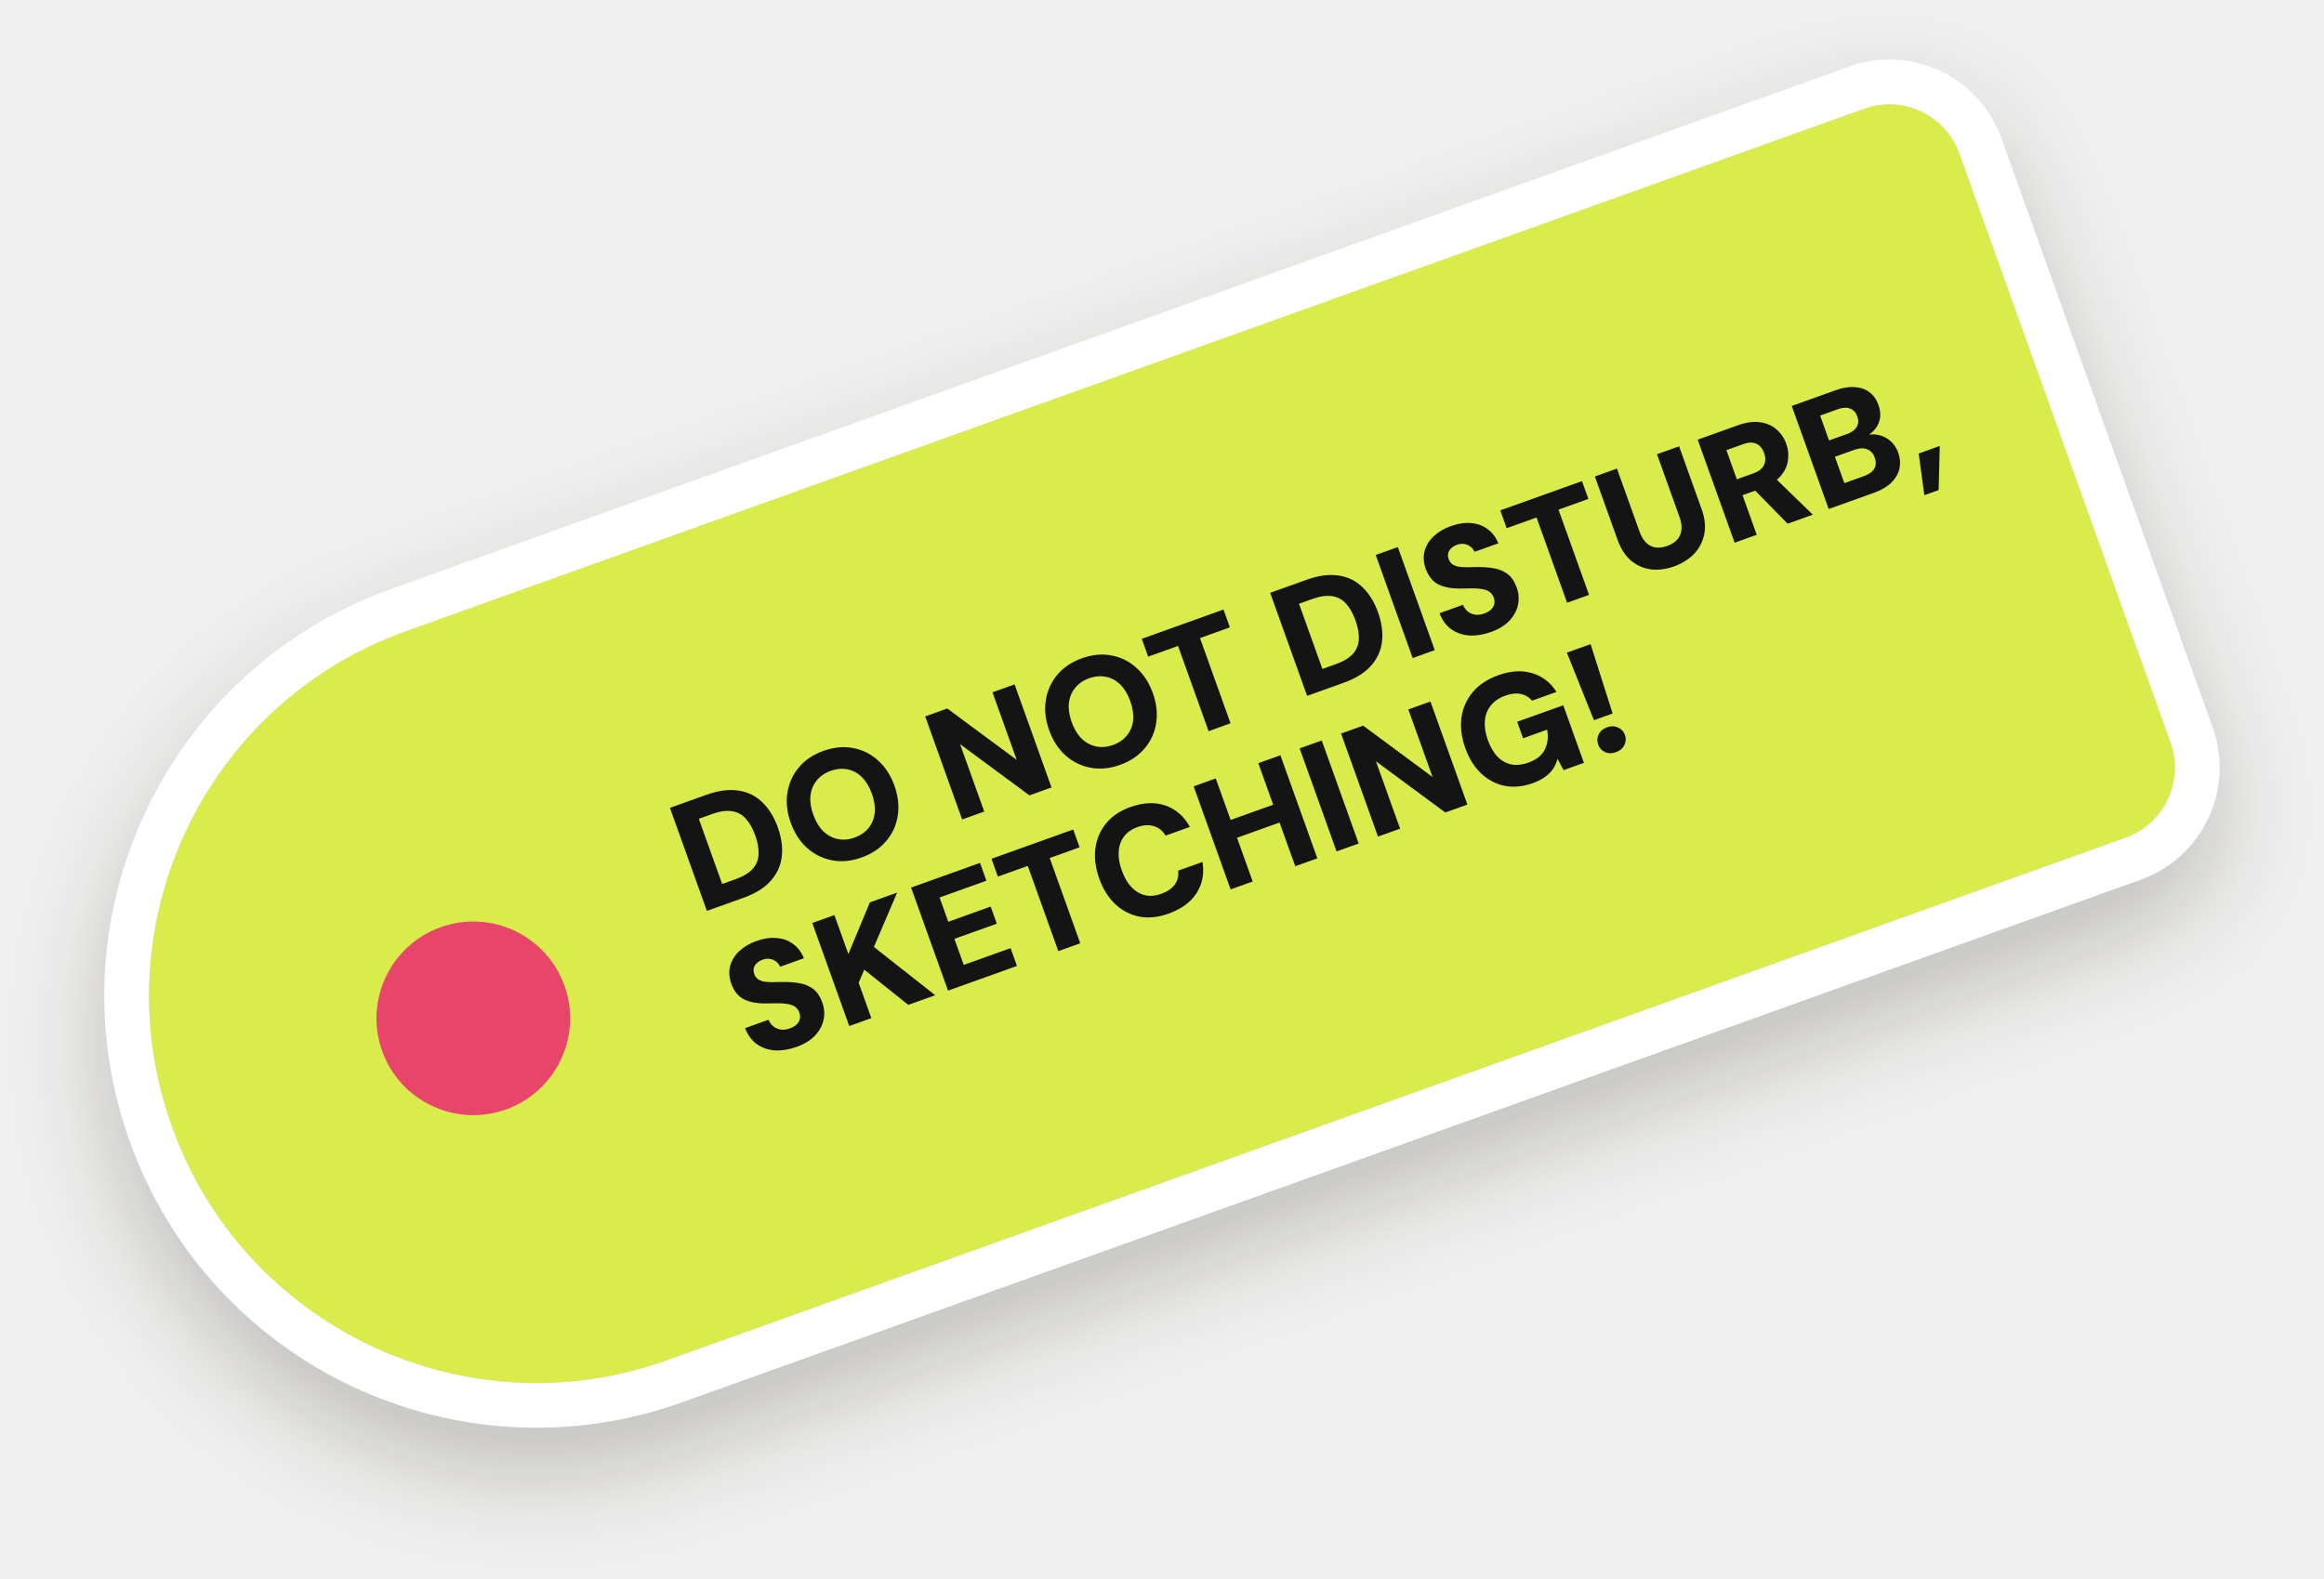
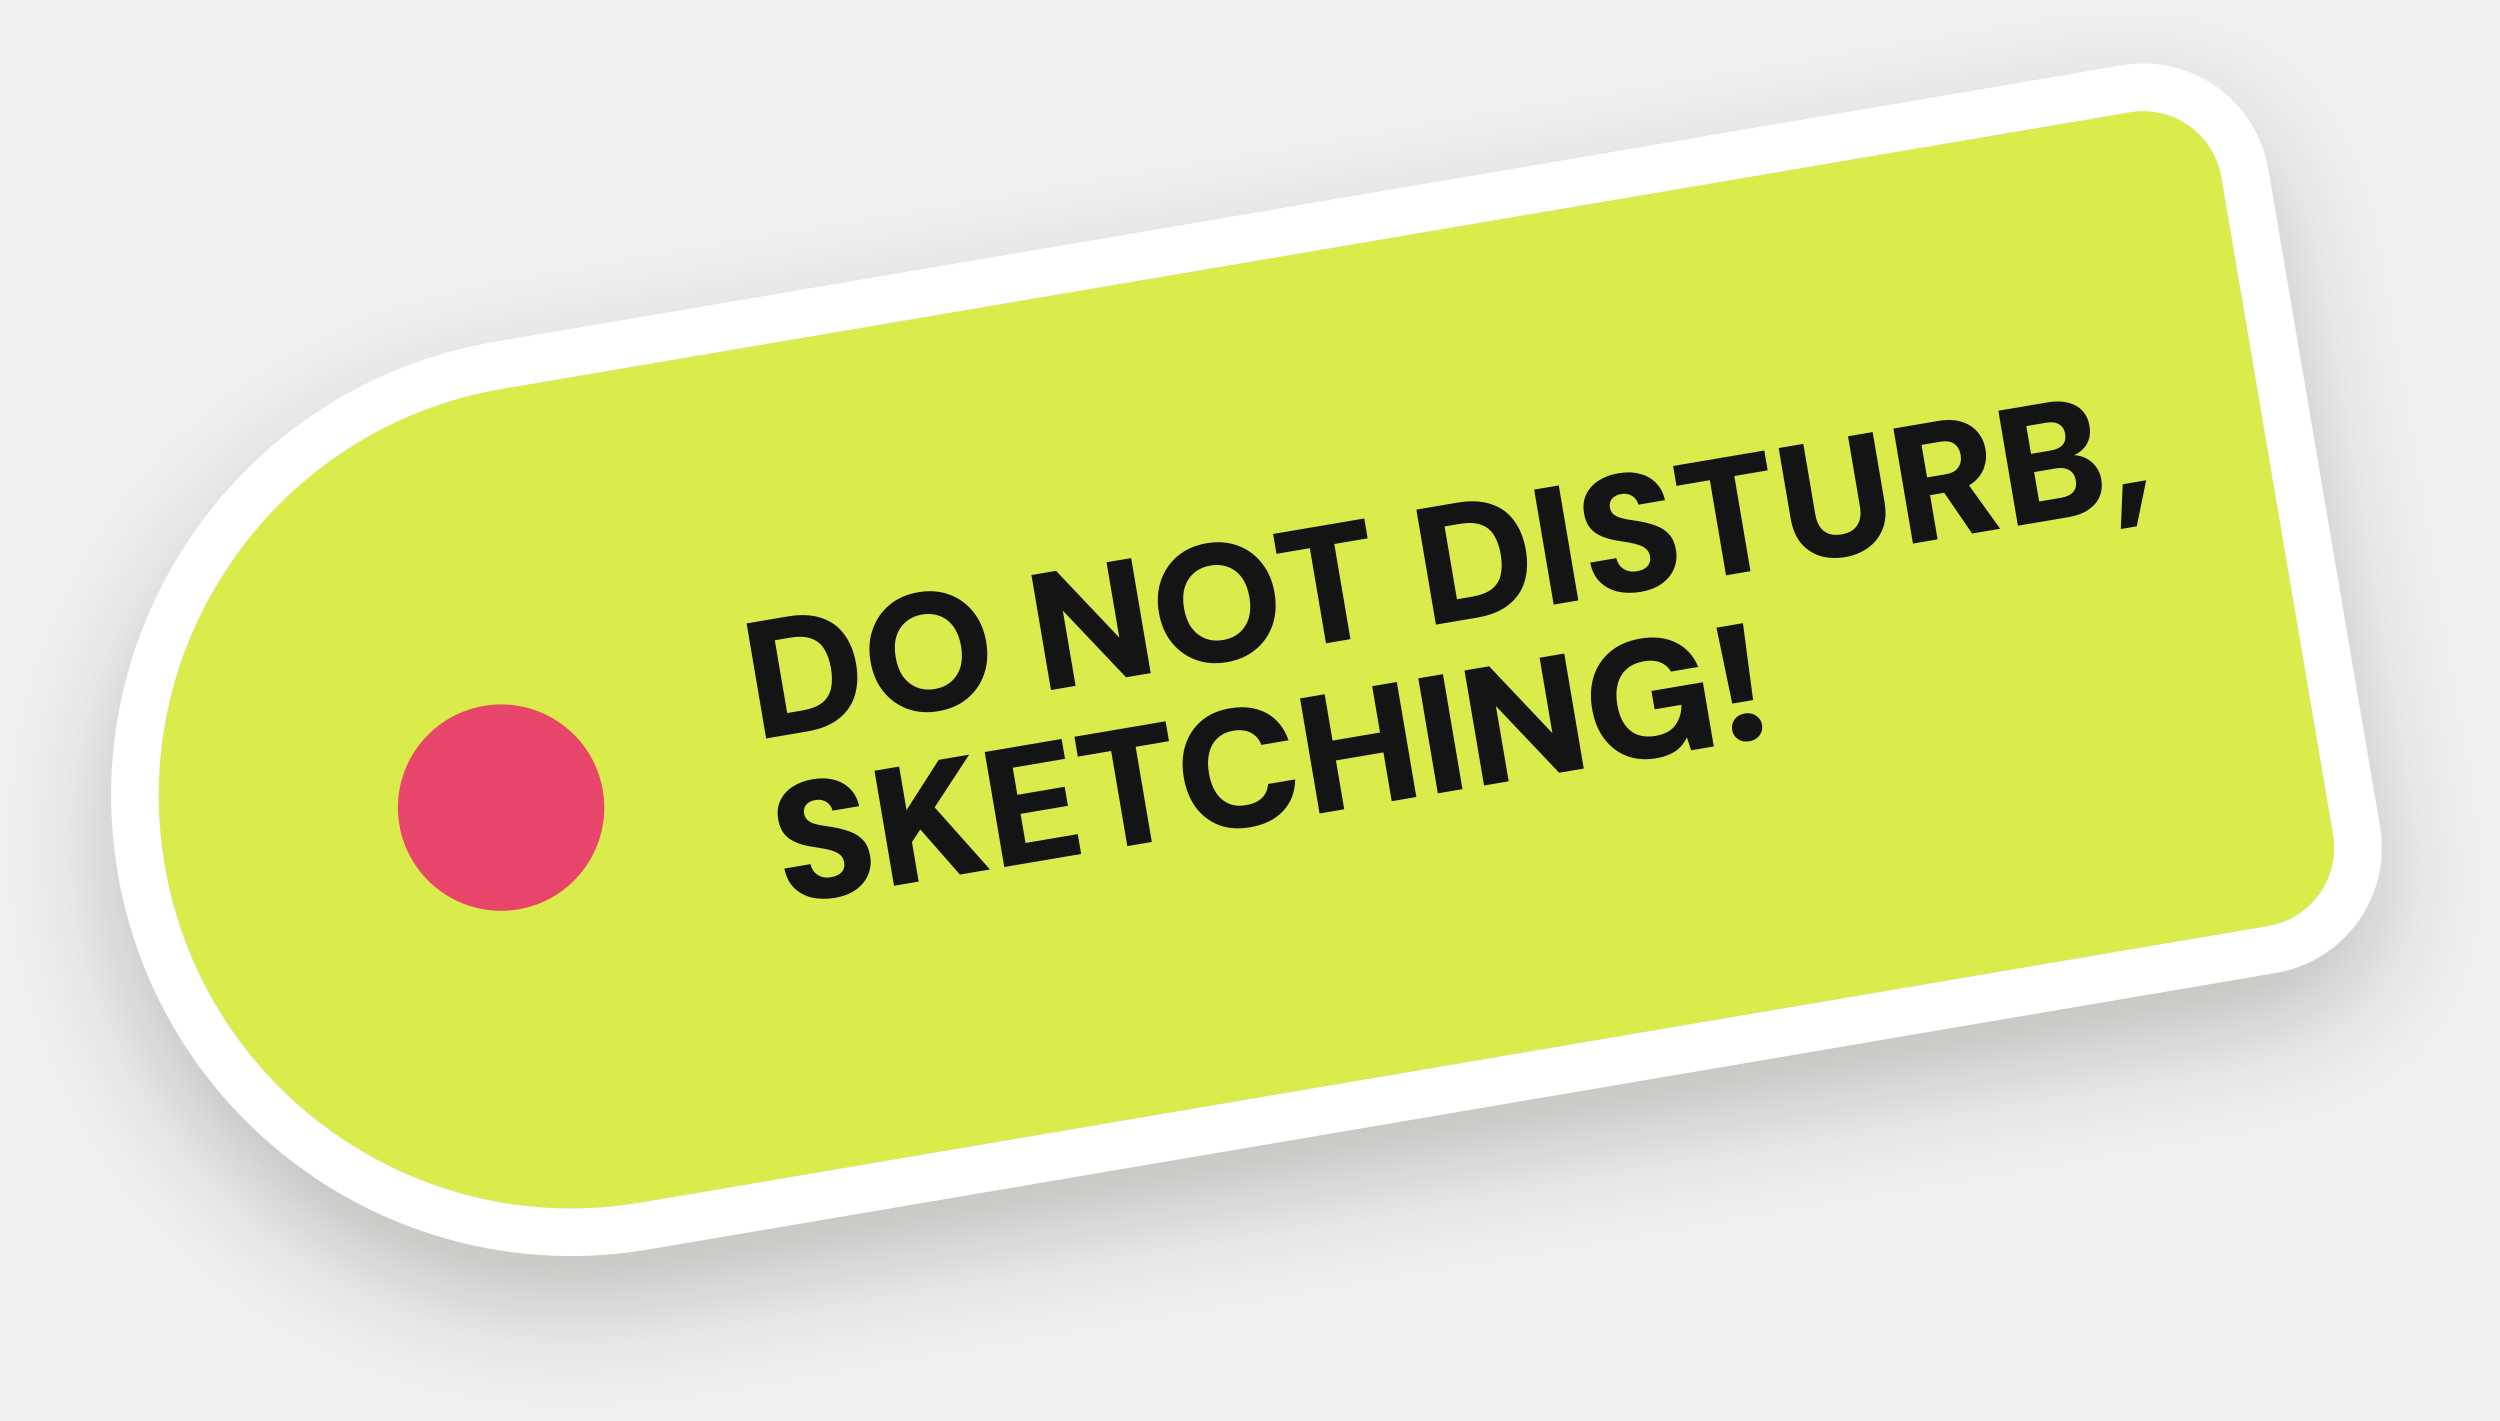
- <svg xmlns="http://www.w3.org/2000/svg" width="312" height="212" viewBox="0 0 312 212" fill="none">
+ <svg xmlns="http://www.w3.org/2000/svg" width="315" height="179" viewBox="0 0 315 179" fill="none">
  <g filter="url(#filter0_d_600_24171)">
-     <path d="M23.064 151.253C13.375 124.217 27.438 94.447 54.473 84.759L250.28 14.59C255.479 12.727 261.204 15.431 263.068 20.631L291.405 99.707C293.268 104.906 290.564 110.631 285.364 112.494L89.557 182.662C62.522 192.35 32.752 178.288 23.064 151.253Z" fill="#D9EC4B" />
-     <path d="M249.268 11.766C256.027 9.344 263.47 12.86 265.892 19.619L294.229 98.695C296.651 105.453 293.135 112.896 286.377 115.318L90.57 185.486C61.974 195.734 30.487 180.86 20.239 152.265C9.992 123.67 24.866 92.182 53.461 81.934L249.268 11.766Z" stroke="white" stroke-width="6" stroke-linejoin="round" />
-     <circle cx="63.543" cy="136.747" r="13" transform="rotate(-19.7154 63.5434 136.747)" fill="#E8456B" />
-     <path d="M94.9 122.322L89.941 108.484L94.864 106.72C96.459 106.148 97.887 105.964 99.149 106.166C100.407 106.354 101.472 106.88 102.346 107.741C103.229 108.585 103.92 109.706 104.421 111.103C104.917 112.487 105.094 113.791 104.953 115.016C104.821 116.224 104.331 117.307 103.485 118.264C102.651 119.217 101.424 119.984 99.803 120.565L94.9 122.322ZM96.952 118.709L98.731 118.072C99.799 117.689 100.581 117.215 101.077 116.651C101.569 116.073 101.825 115.416 101.844 114.681C101.871 113.927 101.722 113.096 101.396 112.187C101.065 111.264 100.653 110.527 100.158 109.976C99.671 109.407 99.057 109.062 98.314 108.941C97.567 108.807 96.66 108.931 95.593 109.314L93.814 109.951L96.952 118.709ZM115.68 115.143C114.309 115.635 112.994 115.764 111.736 115.53C110.478 115.297 109.361 114.753 108.385 113.898C107.405 113.03 106.662 111.891 106.156 110.481C105.651 109.071 105.504 107.725 105.714 106.445C105.92 105.152 106.435 104.016 107.259 103.036C108.083 102.057 109.18 101.322 110.551 100.831C111.921 100.339 113.236 100.21 114.494 100.444C115.766 100.672 116.885 101.223 117.852 102.096C118.828 102.951 119.568 104.083 120.074 105.493C120.579 106.904 120.729 108.255 120.523 109.548C120.326 110.824 119.809 111.954 118.971 112.938C118.148 113.917 117.05 114.652 115.68 115.143ZM114.723 112.475C115.527 112.186 116.16 111.752 116.62 111.17C117.081 110.589 117.352 109.912 117.432 109.139C117.507 108.354 117.38 107.5 117.049 106.577C116.718 105.655 116.277 104.921 115.725 104.375C115.167 103.816 114.528 103.465 113.808 103.322C113.083 103.165 112.318 103.231 111.514 103.519C110.723 103.803 110.097 104.235 109.637 104.817C109.171 105.385 108.894 106.064 108.805 106.855C108.725 107.627 108.85 108.474 109.181 109.397C109.512 110.319 109.956 111.06 110.513 111.619C111.078 112.16 111.724 112.508 112.449 112.665C113.174 112.821 113.932 112.758 114.723 112.475ZM129.168 110.042L124.209 96.204L127.174 95.141L136.495 102.04L133.243 92.966L136.209 91.904L141.168 105.742L138.202 106.805L128.889 99.925L132.133 108.979L129.168 110.042ZM150.372 102.711C149.001 103.202 147.687 103.331 146.428 103.098C145.17 102.865 144.053 102.321 143.077 101.466C142.097 100.598 141.354 99.459 140.849 98.049C140.343 96.638 140.196 95.293 140.406 94.013C140.612 92.72 141.127 91.584 141.951 90.604C142.775 89.625 143.872 88.89 145.243 88.398C146.613 87.907 147.928 87.778 149.186 88.011C150.458 88.24 151.577 88.79 152.545 89.663C153.52 90.518 154.261 91.651 154.766 93.061C155.271 94.471 155.421 95.823 155.215 97.116C155.018 98.392 154.501 99.521 153.664 100.505C152.84 101.485 151.742 102.22 150.372 102.711ZM149.415 100.042C150.219 99.754 150.852 99.32 151.313 98.738C151.773 98.156 152.044 97.48 152.124 96.707C152.2 95.922 152.072 95.068 151.741 94.145C151.411 93.223 150.969 92.489 150.417 91.943C149.86 91.384 149.221 91.033 148.5 90.89C147.775 90.733 147.01 90.799 146.206 91.087C145.415 91.371 144.79 91.803 144.329 92.385C143.863 92.953 143.586 93.632 143.498 94.422C143.417 95.195 143.543 96.042 143.873 96.965C144.204 97.887 144.648 98.628 145.205 99.187C145.771 99.728 146.416 100.076 147.141 100.233C147.867 100.389 148.625 100.326 149.415 100.042ZM162.256 98.185L158.154 86.739L154.141 88.177L153.284 85.785L164.256 81.853L165.113 84.245L161.1 85.683L165.202 97.129L162.256 98.185ZM175.482 93.445L170.523 79.607L175.446 77.843C177.04 77.271 178.469 77.087 179.731 77.289C180.988 77.478 182.054 78.003 182.928 78.865C183.81 79.708 184.502 80.829 185.002 82.226C185.498 83.61 185.676 84.914 185.535 86.14C185.403 87.347 184.913 88.43 184.067 89.387C183.233 90.34 182.006 91.107 180.385 91.688L175.482 93.445ZM177.534 89.832L179.313 89.195C180.38 88.812 181.163 88.339 181.659 87.774C182.151 87.196 182.406 86.539 182.425 85.804C182.453 85.05 182.304 84.219 181.978 83.31C181.647 82.387 181.234 81.65 180.739 81.099C180.253 80.53 179.638 80.185 178.896 80.064C178.149 79.93 177.242 80.055 176.175 80.437L174.395 81.075L177.534 89.832ZM189.653 88.367L184.694 74.529L187.659 73.466L192.618 87.305L189.653 88.367ZM200.161 84.869C199.172 85.223 198.217 85.38 197.295 85.338C196.382 85.279 195.569 85.005 194.859 84.516C194.161 84.022 193.627 83.299 193.256 82.347L196.399 81.22C196.563 81.593 196.782 81.894 197.057 82.122C197.346 82.346 197.679 82.487 198.056 82.545C198.429 82.59 198.827 82.537 199.248 82.385C199.617 82.253 199.915 82.087 200.141 81.887C200.375 81.669 200.527 81.429 200.596 81.166C200.674 80.885 200.654 80.58 200.536 80.251C200.408 79.895 200.21 79.632 199.94 79.46C199.666 79.276 199.333 79.157 198.943 79.104C198.56 79.033 198.132 79.001 197.658 79.007C197.185 79.013 196.689 79.019 196.171 79.027C194.963 79.058 193.956 78.883 193.15 78.503C192.353 78.105 191.773 77.398 191.409 76.383C191.107 75.54 191.054 74.748 191.25 74.009C191.454 73.251 191.862 72.585 192.474 72.008C193.098 71.428 193.865 70.974 194.775 70.648C195.737 70.304 196.633 70.169 197.463 70.243C198.301 70.3 199.042 70.562 199.685 71.03C200.324 71.485 200.815 72.128 201.157 72.957L197.954 74.105C197.837 73.819 197.657 73.587 197.414 73.406C197.184 73.221 196.911 73.103 196.595 73.052C196.293 72.997 195.977 73.028 195.648 73.147C195.34 73.242 195.08 73.387 194.867 73.582C194.65 73.764 194.506 73.987 194.437 74.25C194.363 74.499 194.38 74.776 194.488 75.079C194.592 75.369 194.757 75.6 194.982 75.772C195.216 75.926 195.493 76.035 195.813 76.099C196.142 76.144 196.508 76.169 196.911 76.174C197.327 76.173 197.77 76.163 198.239 76.144C199.022 76.131 199.77 76.183 200.481 76.3C201.187 76.404 201.813 76.655 202.357 77.055C202.898 77.442 203.321 78.063 203.628 78.92C203.897 79.671 203.954 80.431 203.799 81.201C203.643 81.971 203.265 82.679 202.664 83.325C202.063 83.972 201.228 84.487 200.161 84.869ZM210.385 80.938L206.283 69.491L202.27 70.929L201.413 68.537L212.385 64.606L213.242 66.998L209.229 68.436L213.331 79.882L210.385 80.938ZM224.752 76.057C223.711 76.43 222.688 76.566 221.685 76.464C220.691 76.345 219.794 75.96 218.996 75.309C218.211 74.653 217.591 73.693 217.138 72.428L214.113 63.986L217.078 62.924L220.11 71.385C220.332 72.004 220.62 72.496 220.974 72.86C221.34 73.219 221.768 73.438 222.257 73.516C222.741 73.58 223.26 73.513 223.814 73.315C224.393 73.107 224.843 72.827 225.163 72.474C225.491 72.104 225.683 71.663 225.738 71.153C225.793 70.642 225.71 70.077 225.488 69.458L222.456 60.997L225.421 59.934L228.446 68.375C228.899 69.641 229.011 70.783 228.782 71.802C228.565 72.817 228.098 73.691 227.379 74.424C226.669 75.139 225.793 75.684 224.752 76.057ZM232.878 72.877L227.919 59.039L233.296 57.112C234.416 56.711 235.416 56.575 236.296 56.706C237.171 56.824 237.902 57.142 238.489 57.66C239.09 58.174 239.532 58.826 239.815 59.617C240.08 60.355 240.15 61.11 240.025 61.884C239.914 62.652 239.56 63.366 238.964 64.026C238.367 64.686 237.489 65.224 236.33 65.639L233.938 66.497L235.843 71.814L232.878 72.877ZM239.995 70.327L235.04 65.276L238.242 64.129L243.375 69.115L239.995 70.327ZM233.172 64.362L235.406 63.561C236.131 63.301 236.601 62.932 236.816 62.453C237.045 61.97 237.05 61.425 236.833 60.819C236.62 60.226 236.281 59.819 235.816 59.6C235.346 59.367 234.742 59.382 234.004 59.647L231.77 60.447L233.172 64.362ZM245.504 68.353L240.545 54.514L246.456 52.396C247.405 52.056 248.263 51.919 249.03 51.986C249.807 52.036 250.463 52.269 250.999 52.686C251.531 53.091 251.926 53.655 252.186 54.38C252.436 55.079 252.495 55.72 252.362 56.303C252.242 56.881 251.976 57.385 251.565 57.815C251.154 58.245 250.662 58.593 250.087 58.858L250.319 58.507C250.974 58.302 251.602 58.27 252.203 58.412C252.817 58.549 253.355 58.825 253.816 59.239C254.272 59.641 254.609 60.145 254.826 60.751C255.095 61.502 255.153 62.225 255.001 62.919C254.848 63.614 254.485 64.242 253.914 64.803C253.355 65.361 252.588 65.814 251.612 66.163L245.504 68.353ZM247.605 64.878L250.254 63.929C250.913 63.693 251.368 63.366 251.62 62.948C251.867 62.518 251.89 62.019 251.686 61.452C251.483 60.886 251.141 60.51 250.658 60.326C250.176 60.142 249.605 60.168 248.946 60.404L246.337 61.34L247.605 64.878ZM245.55 59.145L247.962 58.281C248.595 58.054 249.031 57.734 249.269 57.322C249.508 56.909 249.533 56.439 249.344 55.912C249.155 55.385 248.837 55.038 248.391 54.87C247.94 54.69 247.391 54.715 246.745 54.947L244.353 55.804L245.55 59.145ZM258.345 66.495L257.589 60.899L260.416 59.886L260.263 65.808L258.345 66.495ZM106.933 140.585C105.944 140.94 104.989 141.096 104.067 141.055C103.154 140.995 102.342 140.721 101.631 140.232C100.934 139.739 100.399 139.016 100.028 138.063L103.171 136.936C103.335 137.309 103.554 137.61 103.829 137.838C104.118 138.062 104.451 138.203 104.828 138.261C105.201 138.306 105.599 138.253 106.021 138.102C106.39 137.969 106.687 137.803 106.913 137.603C107.147 137.386 107.299 137.145 107.368 136.883C107.446 136.602 107.426 136.297 107.308 135.967C107.18 135.611 106.982 135.348 106.712 135.177C106.438 134.993 106.106 134.874 105.715 134.82C105.332 134.749 104.904 134.717 104.431 134.723C103.957 134.729 103.461 134.736 102.943 134.743C101.735 134.774 100.728 134.6 99.922 134.219C99.125 133.821 98.545 133.114 98.181 132.099C97.879 131.256 97.826 130.464 98.022 129.725C98.226 128.968 98.634 128.301 99.246 127.725C99.871 127.144 100.638 126.691 101.547 126.365C102.509 126.02 103.405 125.885 104.235 125.959C105.073 126.016 105.814 126.278 106.458 126.747C107.097 127.202 107.587 127.844 107.929 128.673L104.726 129.821C104.609 129.536 104.429 129.303 104.186 129.122C103.956 128.937 103.683 128.819 103.368 128.769C103.065 128.713 102.749 128.745 102.42 128.863C102.112 128.958 101.852 129.104 101.639 129.299C101.422 129.481 101.278 129.703 101.209 129.966C101.135 130.216 101.152 130.492 101.261 130.795C101.365 131.085 101.529 131.316 101.754 131.488C101.988 131.642 102.265 131.751 102.585 131.815C102.914 131.861 103.28 131.886 103.683 131.89C104.099 131.89 104.542 131.88 105.011 131.86C105.794 131.847 106.542 131.899 107.253 132.016C107.959 132.12 108.585 132.372 109.13 132.771C109.67 133.158 110.093 133.779 110.4 134.636C110.669 135.387 110.726 136.148 110.571 136.917C110.415 137.687 110.037 138.395 109.436 139.042C108.835 139.688 108 140.203 106.933 140.585ZM114.012 137.781L109.053 123.943L112.019 122.88L113.896 128.119L116.783 121.173L120.44 119.862L117.322 127.159L125.557 133.644L121.94 134.94L116.028 130.21L115.277 131.974L116.978 136.718L114.012 137.781ZM127.275 133.028L122.316 119.19L131.568 115.874L132.425 118.266L126.139 120.519L127.308 123.781L133.001 121.741L133.823 124.034L128.129 126.074L129.383 129.573L135.67 127.321L136.527 129.713L127.275 133.028ZM142.081 127.722L137.979 116.276L133.966 117.714L133.109 115.322L144.081 111.39L144.938 113.782L140.925 115.221L145.026 126.667L142.081 127.722ZM156.892 122.683C155.481 123.188 154.169 123.323 152.955 123.089C151.736 122.842 150.659 122.284 149.723 121.415C148.795 120.528 148.081 119.386 147.58 117.989C147.07 116.565 146.894 115.223 147.052 113.962C147.218 112.683 147.693 111.561 148.478 110.595C149.257 109.617 150.352 108.875 151.763 108.37C153.463 107.761 155.013 107.688 156.414 108.153C157.815 108.618 158.926 109.58 159.747 111.041L156.485 112.21C156.09 111.563 155.566 111.141 154.915 110.943C154.26 110.732 153.517 110.775 152.687 111.073C151.909 111.351 151.31 111.774 150.888 112.342C150.467 112.909 150.232 113.581 150.183 114.357C150.129 115.12 150.27 115.969 150.605 116.905C150.931 117.814 151.359 118.553 151.89 119.121C152.416 119.676 153.022 120.039 153.708 120.21C154.389 120.367 155.118 120.307 155.896 120.028C156.726 119.73 157.33 119.321 157.708 118.798C158.095 118.258 158.249 117.631 158.171 116.915L161.433 115.746C161.693 117.303 161.428 118.7 160.636 119.935C159.84 121.158 158.592 122.073 156.892 122.683ZM173.889 116.324L168.93 102.485L171.896 101.423L176.855 115.261L173.889 116.324ZM165.211 119.434L160.252 105.595L163.217 104.533L168.176 118.371L165.211 119.434ZM165.677 112.641L164.819 110.249L171.383 107.897L172.24 110.289L165.677 112.641ZM179.439 114.335L174.48 100.497L177.445 99.434L182.404 113.272L179.439 114.335ZM184.999 112.342L180.04 98.504L183.005 97.442L192.326 104.341L189.074 95.267L192.04 94.204L196.999 108.042L194.033 109.105L184.72 102.226L187.964 111.28L184.999 112.342ZM205.788 105.16C204.47 105.633 203.213 105.756 202.016 105.53C200.829 105.287 199.776 104.735 198.857 103.874C197.939 103.013 197.228 101.878 196.722 100.468C196.212 99.044 196.038 97.686 196.199 96.394C196.374 95.097 196.878 93.95 197.71 92.953C198.542 91.956 199.69 91.195 201.153 90.671C202.8 90.08 204.306 89.987 205.67 90.39C207.047 90.789 208.145 91.63 208.961 92.914L205.68 94.09C205.271 93.612 204.761 93.311 204.152 93.187C203.556 93.059 202.875 93.132 202.111 93.406C201.241 93.718 200.578 94.171 200.122 94.765C199.661 95.347 199.402 96.035 199.344 96.829C199.282 97.609 199.416 98.461 199.747 99.384C200.087 100.333 200.527 101.082 201.066 101.633C201.605 102.183 202.226 102.525 202.929 102.66C203.627 102.782 204.371 102.701 205.162 102.418C206.295 102.012 207.046 101.408 207.413 100.607C207.794 99.802 207.889 98.927 207.7 97.984L204.477 99.138L203.684 96.924L209.872 94.707L212.642 102.437L209.914 103.414L209.102 101.898C208.967 102.392 208.765 102.844 208.495 103.253C208.225 103.662 207.864 104.022 207.41 104.334C206.961 104.658 206.42 104.934 205.788 105.16ZM213.987 96.712L210.356 87.64L213.539 86.5L216.497 95.813L213.987 96.712ZM216.952 101.003C216.412 101.197 215.92 101.195 215.477 100.997C215.03 100.785 214.723 100.449 214.558 99.987C214.388 99.513 214.411 99.059 214.627 98.624C214.839 98.177 215.215 97.856 215.755 97.662C216.282 97.474 216.769 97.485 217.217 97.696C217.673 97.89 217.986 98.224 218.156 98.698C218.321 99.159 218.292 99.616 218.067 100.069C217.851 100.503 217.479 100.815 216.952 101.003Z" fill="#141414" />
+     <path d="M20.744 108.965C15.933 80.652 34.985 53.8 63.298 48.989L268.359 14.144C273.804 13.219 278.968 16.883 279.893 22.327L293.965 105.14C294.89 110.585 291.226 115.749 285.781 116.674L80.721 151.519C52.408 156.33 25.556 137.278 20.744 108.965Z" fill="#D9EC4B" />
+     <path d="M267.856 11.186C274.935 9.983 281.648 14.746 282.85 21.825L296.922 104.638C298.125 111.716 293.362 118.429 286.284 119.632L81.223 154.477C51.277 159.565 22.875 139.414 17.787 109.468C12.698 79.522 32.849 51.12 62.796 46.031L267.856 11.186Z" stroke="white" stroke-width="6" stroke-linejoin="round" />
+     <circle cx="63.137" cy="101.762" r="13" transform="rotate(-9.64391 63.1367 101.762)" fill="#E8456B" />
+     <path d="M96.534 93.044L94.072 78.551L99.227 77.675C100.897 77.392 102.335 77.46 103.543 77.879C104.748 78.285 105.705 78.989 106.415 79.99C107.136 80.975 107.621 82.199 107.87 83.662C108.116 85.111 108.063 86.427 107.71 87.609C107.368 88.774 106.697 89.755 105.696 90.55C104.709 91.342 103.366 91.883 101.669 92.171L96.534 93.044ZM99.186 89.845L101.049 89.529C102.167 89.339 103.02 89.009 103.608 88.54C104.193 88.057 104.559 87.455 104.707 86.734C104.866 85.997 104.864 85.153 104.702 84.2C104.538 83.234 104.26 82.436 103.869 81.807C103.49 81.162 102.945 80.714 102.236 80.466C101.524 80.203 100.609 80.167 99.491 80.357L97.627 80.674L99.186 89.845ZM118.248 89.609C116.813 89.853 115.496 89.751 114.298 89.301C113.1 88.851 112.095 88.12 111.284 87.108C110.471 86.082 109.938 84.83 109.687 83.353C109.436 81.876 109.527 80.526 109.958 79.303C110.386 78.065 111.092 77.037 112.075 76.216C113.057 75.396 114.266 74.864 115.701 74.62C117.137 74.376 118.454 74.479 119.652 74.929C120.864 75.376 121.87 76.114 122.669 77.143C123.481 78.155 124.012 79.4 124.263 80.877C124.513 82.353 124.425 83.71 123.996 84.948C123.578 86.169 122.872 87.191 121.875 88.013C120.893 88.834 119.684 89.366 118.248 89.609ZM117.774 86.815C118.615 86.671 119.314 86.354 119.87 85.862C120.425 85.37 120.81 84.751 121.024 84.004C121.235 83.244 121.259 82.381 121.095 81.415C120.931 80.449 120.624 79.649 120.176 79.015C119.725 78.367 119.157 77.91 118.473 77.643C117.786 77.362 117.022 77.293 116.18 77.436C115.352 77.577 114.66 77.893 114.105 78.385C113.547 78.863 113.155 79.484 112.93 80.246C112.716 80.993 112.691 81.849 112.855 82.815C113.019 83.781 113.327 84.588 113.778 85.236C114.24 85.867 114.814 86.323 115.501 86.604C116.188 86.885 116.945 86.955 117.774 86.815ZM132.421 86.946L129.959 72.453L133.064 71.926L141.035 80.348L139.42 70.846L142.525 70.318L144.988 84.81L141.883 85.338L133.915 76.936L135.527 86.418L132.421 86.946ZM154.58 83.436C153.145 83.68 151.828 83.577 150.63 83.127C149.431 82.678 148.427 81.947 147.616 80.934C146.802 79.908 146.27 78.656 146.019 77.18C145.768 75.703 145.858 74.353 146.289 73.129C146.718 71.892 147.424 70.863 148.406 70.043C149.389 69.223 150.598 68.691 152.033 68.447C153.469 68.203 154.785 68.306 155.984 68.755C157.196 69.203 158.202 69.94 159.001 70.969C159.812 71.981 160.343 73.226 160.594 74.703C160.845 76.18 160.756 77.537 160.328 78.774C159.91 79.995 159.203 81.017 158.207 81.84C157.225 82.66 156.016 83.192 154.58 83.436ZM154.105 80.641C154.947 80.498 155.646 80.18 156.201 79.688C156.757 79.196 157.141 78.577 157.355 77.831C157.567 77.07 157.591 76.207 157.427 75.241C157.262 74.275 156.956 73.475 156.508 72.841C156.057 72.194 155.489 71.736 154.805 71.469C154.118 71.188 153.354 71.119 152.512 71.262C151.684 71.403 150.992 71.719 150.436 72.211C149.879 72.69 149.487 73.31 149.261 74.073C149.047 74.819 149.023 75.675 149.187 76.641C149.351 77.608 149.658 78.414 150.109 79.062C150.572 79.694 151.146 80.15 151.833 80.431C152.52 80.712 153.277 80.782 154.105 80.641ZM167.073 81.057L165.036 69.07L160.833 69.784L160.408 67.279L171.898 65.327L172.324 67.832L168.121 68.546L170.158 80.533L167.073 81.057ZM180.924 78.704L178.462 64.211L183.617 63.335C185.287 63.052 186.725 63.12 187.933 63.539C189.138 63.945 190.095 64.649 190.805 65.65C191.526 66.635 192.011 67.859 192.26 69.322C192.506 70.771 192.453 72.087 192.1 73.269C191.758 74.434 191.087 75.415 190.086 76.21C189.099 77.002 187.756 77.543 186.059 77.831L180.924 78.704ZM183.576 75.505L185.439 75.189C186.557 74.999 187.41 74.669 187.998 74.2C188.583 73.717 188.949 73.115 189.097 72.394C189.255 71.657 189.254 70.813 189.092 69.86C188.928 68.894 188.65 68.097 188.259 67.467C187.88 66.822 187.335 66.374 186.626 66.126C185.914 65.863 184.999 65.827 183.881 66.017L182.017 66.334L183.576 75.505ZM195.764 76.182L193.302 61.69L196.407 61.162L198.87 75.654L195.764 76.182ZM206.722 74.576C205.687 74.751 204.719 74.738 203.819 74.536C202.929 74.318 202.178 73.906 201.564 73.301C200.963 72.693 200.564 71.887 200.365 70.884L203.657 70.325C203.752 70.721 203.916 71.055 204.147 71.328C204.392 71.599 204.695 71.796 205.057 71.919C205.416 72.028 205.816 72.046 206.258 71.971C206.645 71.905 206.966 71.793 207.224 71.636C207.492 71.463 207.684 71.252 207.798 71.006C207.924 70.743 207.958 70.439 207.899 70.094C207.836 69.721 207.686 69.427 207.451 69.212C207.213 68.982 206.906 68.807 206.531 68.686C206.167 68.549 205.751 68.443 205.284 68.366C204.816 68.289 204.327 68.209 203.815 68.125C202.62 67.945 201.66 67.597 200.933 67.082C200.218 66.55 199.77 65.753 199.589 64.69C199.439 63.806 199.525 63.018 199.848 62.324C200.181 61.614 200.7 61.029 201.402 60.569C202.119 60.106 202.954 59.794 203.906 59.632C204.913 59.461 205.819 59.484 206.623 59.703C207.439 59.905 208.122 60.293 208.674 60.867C209.224 61.427 209.594 62.145 209.786 63.021L206.432 63.591C206.366 63.29 206.23 63.029 206.022 62.809C205.828 62.586 205.58 62.422 205.278 62.317C204.99 62.21 204.674 62.186 204.329 62.244C204.009 62.284 203.727 62.382 203.484 62.537C203.238 62.678 203.058 62.872 202.943 63.119C202.827 63.352 202.795 63.627 202.849 63.944C202.901 64.248 203.023 64.504 203.214 64.713C203.417 64.906 203.671 65.061 203.975 65.18C204.291 65.282 204.647 65.371 205.043 65.446C205.453 65.518 205.89 65.586 206.355 65.649C207.129 65.773 207.856 65.955 208.536 66.194C209.213 66.42 209.785 66.777 210.251 67.266C210.716 67.741 211.024 68.427 211.176 69.324C211.31 70.111 211.233 70.87 210.945 71.6C210.658 72.331 210.161 72.962 209.456 73.493C208.752 74.025 207.84 74.386 206.722 74.576ZM217.476 72.493L215.44 60.505L211.237 61.219L210.811 58.714L222.301 56.762L222.727 59.267L218.524 59.981L220.561 71.968L217.476 72.493ZM232.475 70.2C231.385 70.385 230.355 70.34 229.385 70.064C228.426 69.773 227.611 69.237 226.939 68.456C226.28 67.674 225.839 66.62 225.614 65.295L224.111 56.454L227.217 55.927L228.723 64.788C228.833 65.436 229.03 65.971 229.314 66.391C229.613 66.809 229.996 67.099 230.463 67.261C230.929 67.409 231.451 67.434 232.031 67.335C232.638 67.232 233.13 67.035 233.507 66.744C233.895 66.436 234.161 66.036 234.304 65.543C234.447 65.05 234.464 64.479 234.354 63.831L232.848 54.97L235.954 54.442L237.456 63.282C237.681 64.607 237.591 65.751 237.187 66.715C236.796 67.676 236.183 68.455 235.347 69.051C234.523 69.631 233.566 70.014 232.475 70.2ZM241.032 68.49L238.57 53.998L244.201 53.041C245.374 52.841 246.382 52.883 247.226 53.166C248.067 53.435 248.731 53.876 249.218 54.489C249.72 55.099 250.041 55.819 250.182 56.647C250.313 57.42 250.25 58.176 249.992 58.916C249.748 59.653 249.275 60.294 248.572 60.84C247.87 61.385 246.911 61.761 245.696 61.967L243.191 62.393L244.138 67.962L241.032 68.49ZM248.485 67.223L244.49 61.384L247.844 60.814L252.026 66.622L248.485 67.223ZM242.811 60.157L245.151 59.759C245.91 59.63 246.437 59.349 246.733 58.916C247.042 58.48 247.143 57.944 247.035 57.309C246.929 56.688 246.667 56.229 246.247 55.931C245.825 55.619 245.227 55.529 244.454 55.66L242.115 56.058L242.811 60.157ZM254.255 66.243L251.792 51.751L257.982 50.699C258.976 50.53 259.845 50.546 260.589 50.746C261.345 50.93 261.95 51.274 262.405 51.779C262.858 52.27 263.148 52.895 263.277 53.654C263.402 54.386 263.347 55.027 263.114 55.578C262.895 56.127 262.546 56.576 262.066 56.928C261.586 57.279 261.04 57.535 260.428 57.696L260.717 57.391C261.398 57.304 262.022 57.383 262.589 57.627C263.17 57.869 263.651 58.235 264.032 58.724C264.411 59.199 264.655 59.754 264.763 60.389C264.896 61.176 264.827 61.897 264.555 62.554C264.284 63.211 263.817 63.766 263.156 64.219C262.508 64.67 261.673 64.982 260.652 65.156L254.255 66.243ZM256.931 63.189L259.705 62.718C260.395 62.601 260.901 62.359 261.222 61.992C261.541 61.611 261.65 61.124 261.549 60.53C261.448 59.937 261.176 59.507 260.733 59.242C260.291 58.976 259.724 58.902 259.034 59.019L256.301 59.484L256.931 63.189ZM255.911 57.185L258.437 56.756C259.099 56.644 259.584 56.405 259.891 56.041C260.199 55.676 260.305 55.218 260.211 54.665C260.118 54.113 259.866 53.716 259.455 53.473C259.042 53.217 258.498 53.146 257.821 53.261L255.316 53.687L255.911 57.185ZM267.223 66.659L267.457 61.017L270.418 60.514L269.231 66.318L267.223 66.659ZM105.187 113.13C104.152 113.306 103.184 113.293 102.284 113.091C101.395 112.873 100.643 112.461 100.029 111.855C99.429 111.247 99.029 110.442 98.83 109.439L102.122 108.879C102.218 109.275 102.381 109.609 102.612 109.882C102.857 110.153 103.16 110.35 103.522 110.473C103.881 110.583 104.282 110.6 104.723 110.525C105.11 110.459 105.432 110.348 105.689 110.19C105.958 110.017 106.149 109.807 106.264 109.56C106.389 109.297 106.423 108.994 106.364 108.648C106.301 108.276 106.152 107.982 105.916 107.766C105.678 107.537 105.372 107.362 104.996 107.241C104.632 107.104 104.216 106.997 103.749 106.92C103.281 106.843 102.792 106.763 102.281 106.68C101.086 106.499 100.125 106.151 99.398 105.636C98.683 105.104 98.235 104.307 98.055 103.244C97.904 102.361 97.99 101.572 98.313 100.878C98.647 100.169 99.165 99.583 99.868 99.123C100.584 98.661 101.419 98.348 102.371 98.186C103.379 98.015 104.285 98.039 105.088 98.257C105.904 98.46 106.588 98.847 107.139 99.421C107.689 99.981 108.06 100.699 108.251 101.575L104.897 102.145C104.832 101.844 104.695 101.583 104.487 101.363C104.293 101.14 104.045 100.977 103.743 100.872C103.455 100.764 103.139 100.74 102.794 100.799C102.474 100.839 102.192 100.936 101.949 101.091C101.703 101.233 101.523 101.426 101.409 101.673C101.292 101.906 101.261 102.181 101.315 102.498C101.366 102.802 101.488 103.058 101.68 103.267C101.883 103.46 102.136 103.616 102.441 103.734C102.756 103.837 103.112 103.926 103.508 104C103.918 104.073 104.356 104.14 104.821 104.203C105.595 104.327 106.321 104.509 107.001 104.749C107.678 104.974 108.25 105.332 108.717 105.82C109.181 106.295 109.489 106.981 109.642 107.879C109.775 108.665 109.698 109.424 109.411 110.154C109.123 110.885 108.627 111.516 107.922 112.048C107.217 112.579 106.305 112.94 105.187 113.13ZM112.648 111.607L110.185 97.114L113.291 96.587L114.223 102.073L118.28 95.739L122.11 95.088L117.764 101.727L124.739 109.552L120.95 110.196L115.957 104.505L114.909 106.11L115.754 111.079L112.648 111.607ZM126.538 109.246L124.075 94.754L133.764 93.108L134.19 95.613L127.606 96.731L128.187 100.148L134.149 99.134L134.557 101.536L128.595 102.549L129.218 106.214L135.801 105.095L136.227 107.6L126.538 109.246ZM142.043 106.612L140.006 94.624L135.804 95.339L135.378 92.834L146.868 90.881L147.294 93.386L143.091 94.1L145.128 106.087L142.043 106.612ZM157.507 104.239C156.03 104.49 154.715 104.394 153.56 103.952C152.403 103.495 151.44 102.757 150.67 101.737C149.912 100.702 149.409 99.453 149.16 97.99C148.907 96.499 148.968 95.147 149.344 93.932C149.731 92.702 150.396 91.68 151.337 90.867C152.275 90.04 153.483 89.501 154.96 89.25C156.741 88.948 158.28 89.148 159.578 89.85C160.876 90.553 161.801 91.695 162.354 93.277L158.938 93.857C158.662 93.151 158.221 92.644 157.614 92.335C157.006 92.013 156.267 91.925 155.397 92.073C154.583 92.211 153.919 92.523 153.405 93.008C152.891 93.493 152.541 94.113 152.357 94.869C152.171 95.611 152.161 96.471 152.328 97.451C152.489 98.404 152.782 99.206 153.205 99.858C153.626 100.497 154.159 100.96 154.805 101.248C155.448 101.522 156.176 101.59 156.991 101.452C157.86 101.304 158.527 101.006 158.99 100.558C159.465 100.094 159.727 99.503 159.775 98.784L163.191 98.204C163.176 99.783 162.67 101.111 161.675 102.189C160.677 103.254 159.288 103.937 157.507 104.239ZM175.355 100.951L172.892 86.459L175.998 85.931L178.46 100.423L175.355 100.951ZM166.266 102.495L163.804 88.003L166.909 87.475L169.372 101.968L166.266 102.495ZM167.913 95.889L167.487 93.384L174.361 92.216L174.786 94.721L167.913 95.889ZM181.167 99.963L178.704 85.471L181.81 84.944L184.272 99.436L181.167 99.963ZM186.99 98.974L184.527 84.482L187.632 83.954L195.603 92.377L193.988 82.874L197.094 82.346L199.556 96.839L196.451 97.366L188.484 88.964L190.095 98.446L186.99 98.974ZM208.714 95.538C207.334 95.773 206.074 95.674 204.936 95.243C203.809 94.795 202.869 94.067 202.115 93.059C201.362 92.052 200.86 90.809 200.609 89.332C200.355 87.842 200.421 86.474 200.806 85.23C201.205 83.984 201.902 82.942 202.895 82.106C203.889 81.27 205.152 80.721 206.684 80.461C208.41 80.168 209.909 80.339 211.181 80.975C212.467 81.609 213.4 82.629 213.98 84.035L210.544 84.619C210.224 84.077 209.775 83.692 209.197 83.464C208.632 83.233 207.95 83.186 207.149 83.322C206.238 83.476 205.506 83.807 204.953 84.312C204.398 84.805 204.022 85.436 203.827 86.208C203.629 86.966 203.612 87.828 203.776 88.794C203.945 89.788 204.247 90.603 204.682 91.239C205.116 91.875 205.668 92.321 206.336 92.577C207.002 92.819 207.749 92.869 208.577 92.728C209.764 92.527 210.609 92.064 211.11 91.339C211.626 90.613 211.873 89.768 211.852 88.806L208.477 89.38L208.083 87.061L214.563 85.96L215.939 94.055L213.081 94.54L212.548 92.906C212.329 93.369 212.05 93.778 211.713 94.134C211.376 94.489 210.957 94.781 210.456 95.008C209.957 95.249 209.376 95.426 208.714 95.538ZM218.264 88.654L216.276 79.087L219.609 78.52L220.893 88.207L218.264 88.654ZM220.433 93.398C219.867 93.494 219.384 93.406 218.982 93.133C218.579 92.847 218.336 92.462 218.254 91.979C218.169 91.482 218.271 91.038 218.56 90.648C218.847 90.245 219.273 89.995 219.839 89.899C220.391 89.805 220.869 89.901 221.272 90.188C221.687 90.458 221.937 90.841 222.022 91.338C222.104 91.822 221.995 92.266 221.694 92.672C221.406 93.062 220.985 93.304 220.433 93.398Z" fill="#141414" />
  </g>
  <defs>
-     <filter id="filter0_d_600_24171" x="-8.479" y="0" width="320.475" height="220.204" filterUnits="userSpaceOnUse" color-interpolation-filters="sRGB">
+     <filter id="filter0_d_600_24171" x="-1.967" y="0" width="316.076" height="180.23" filterUnits="userSpaceOnUse" color-interpolation-filters="sRGB">
      <feFlood flood-opacity="0" result="BackgroundImageFix" />
      <feColorMatrix in="SourceAlpha" type="matrix" values="0 0 0 0 0 0 0 0 0 0 0 0 0 0 0 0 0 0 127 0" result="hardAlpha" />
      <feOffset dy="6" />
      <feGaussianBlur stdDeviation="7" />
      <feColorMatrix type="matrix" values="0 0 0 0 0.08 0 0 0 0 0.06 0 0 0 0 0 0 0 0 0.22 0" />
      <feBlend mode="normal" in2="BackgroundImageFix" result="effect1_dropShadow_600_24171" />
      <feBlend mode="normal" in="SourceGraphic" in2="effect1_dropShadow_600_24171" result="shape" />
    </filter>
  </defs>
</svg>
